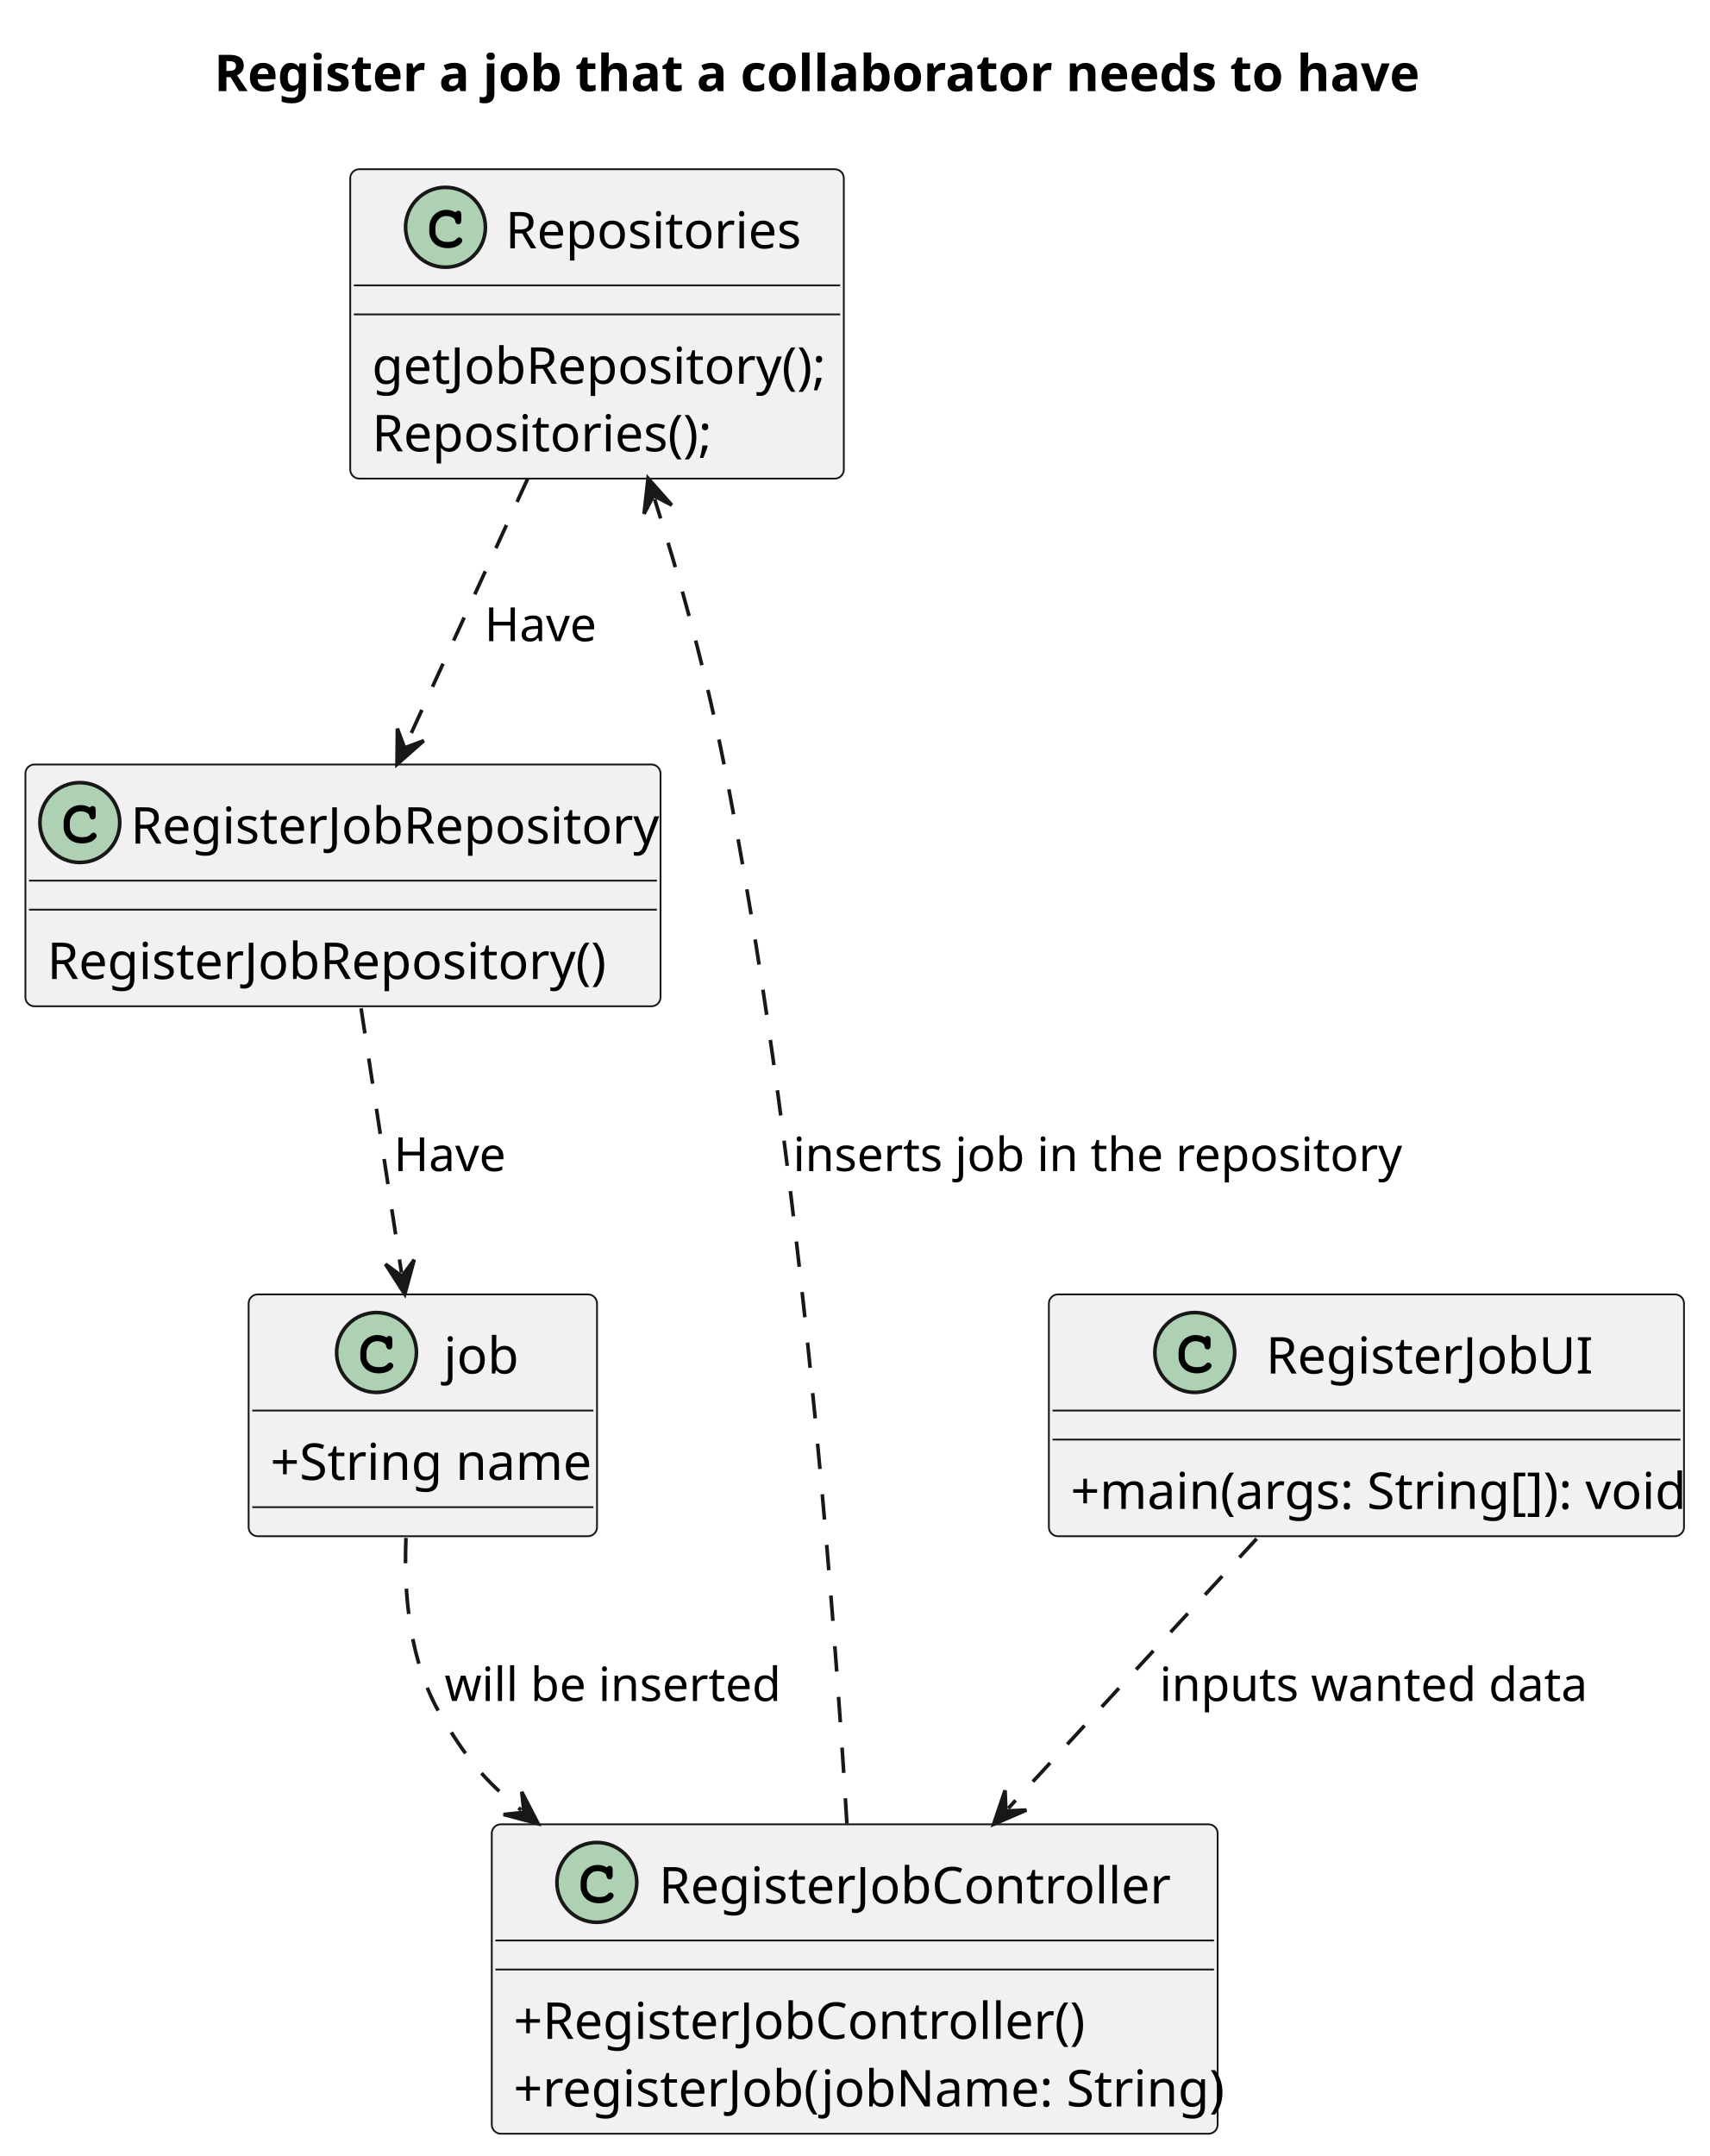
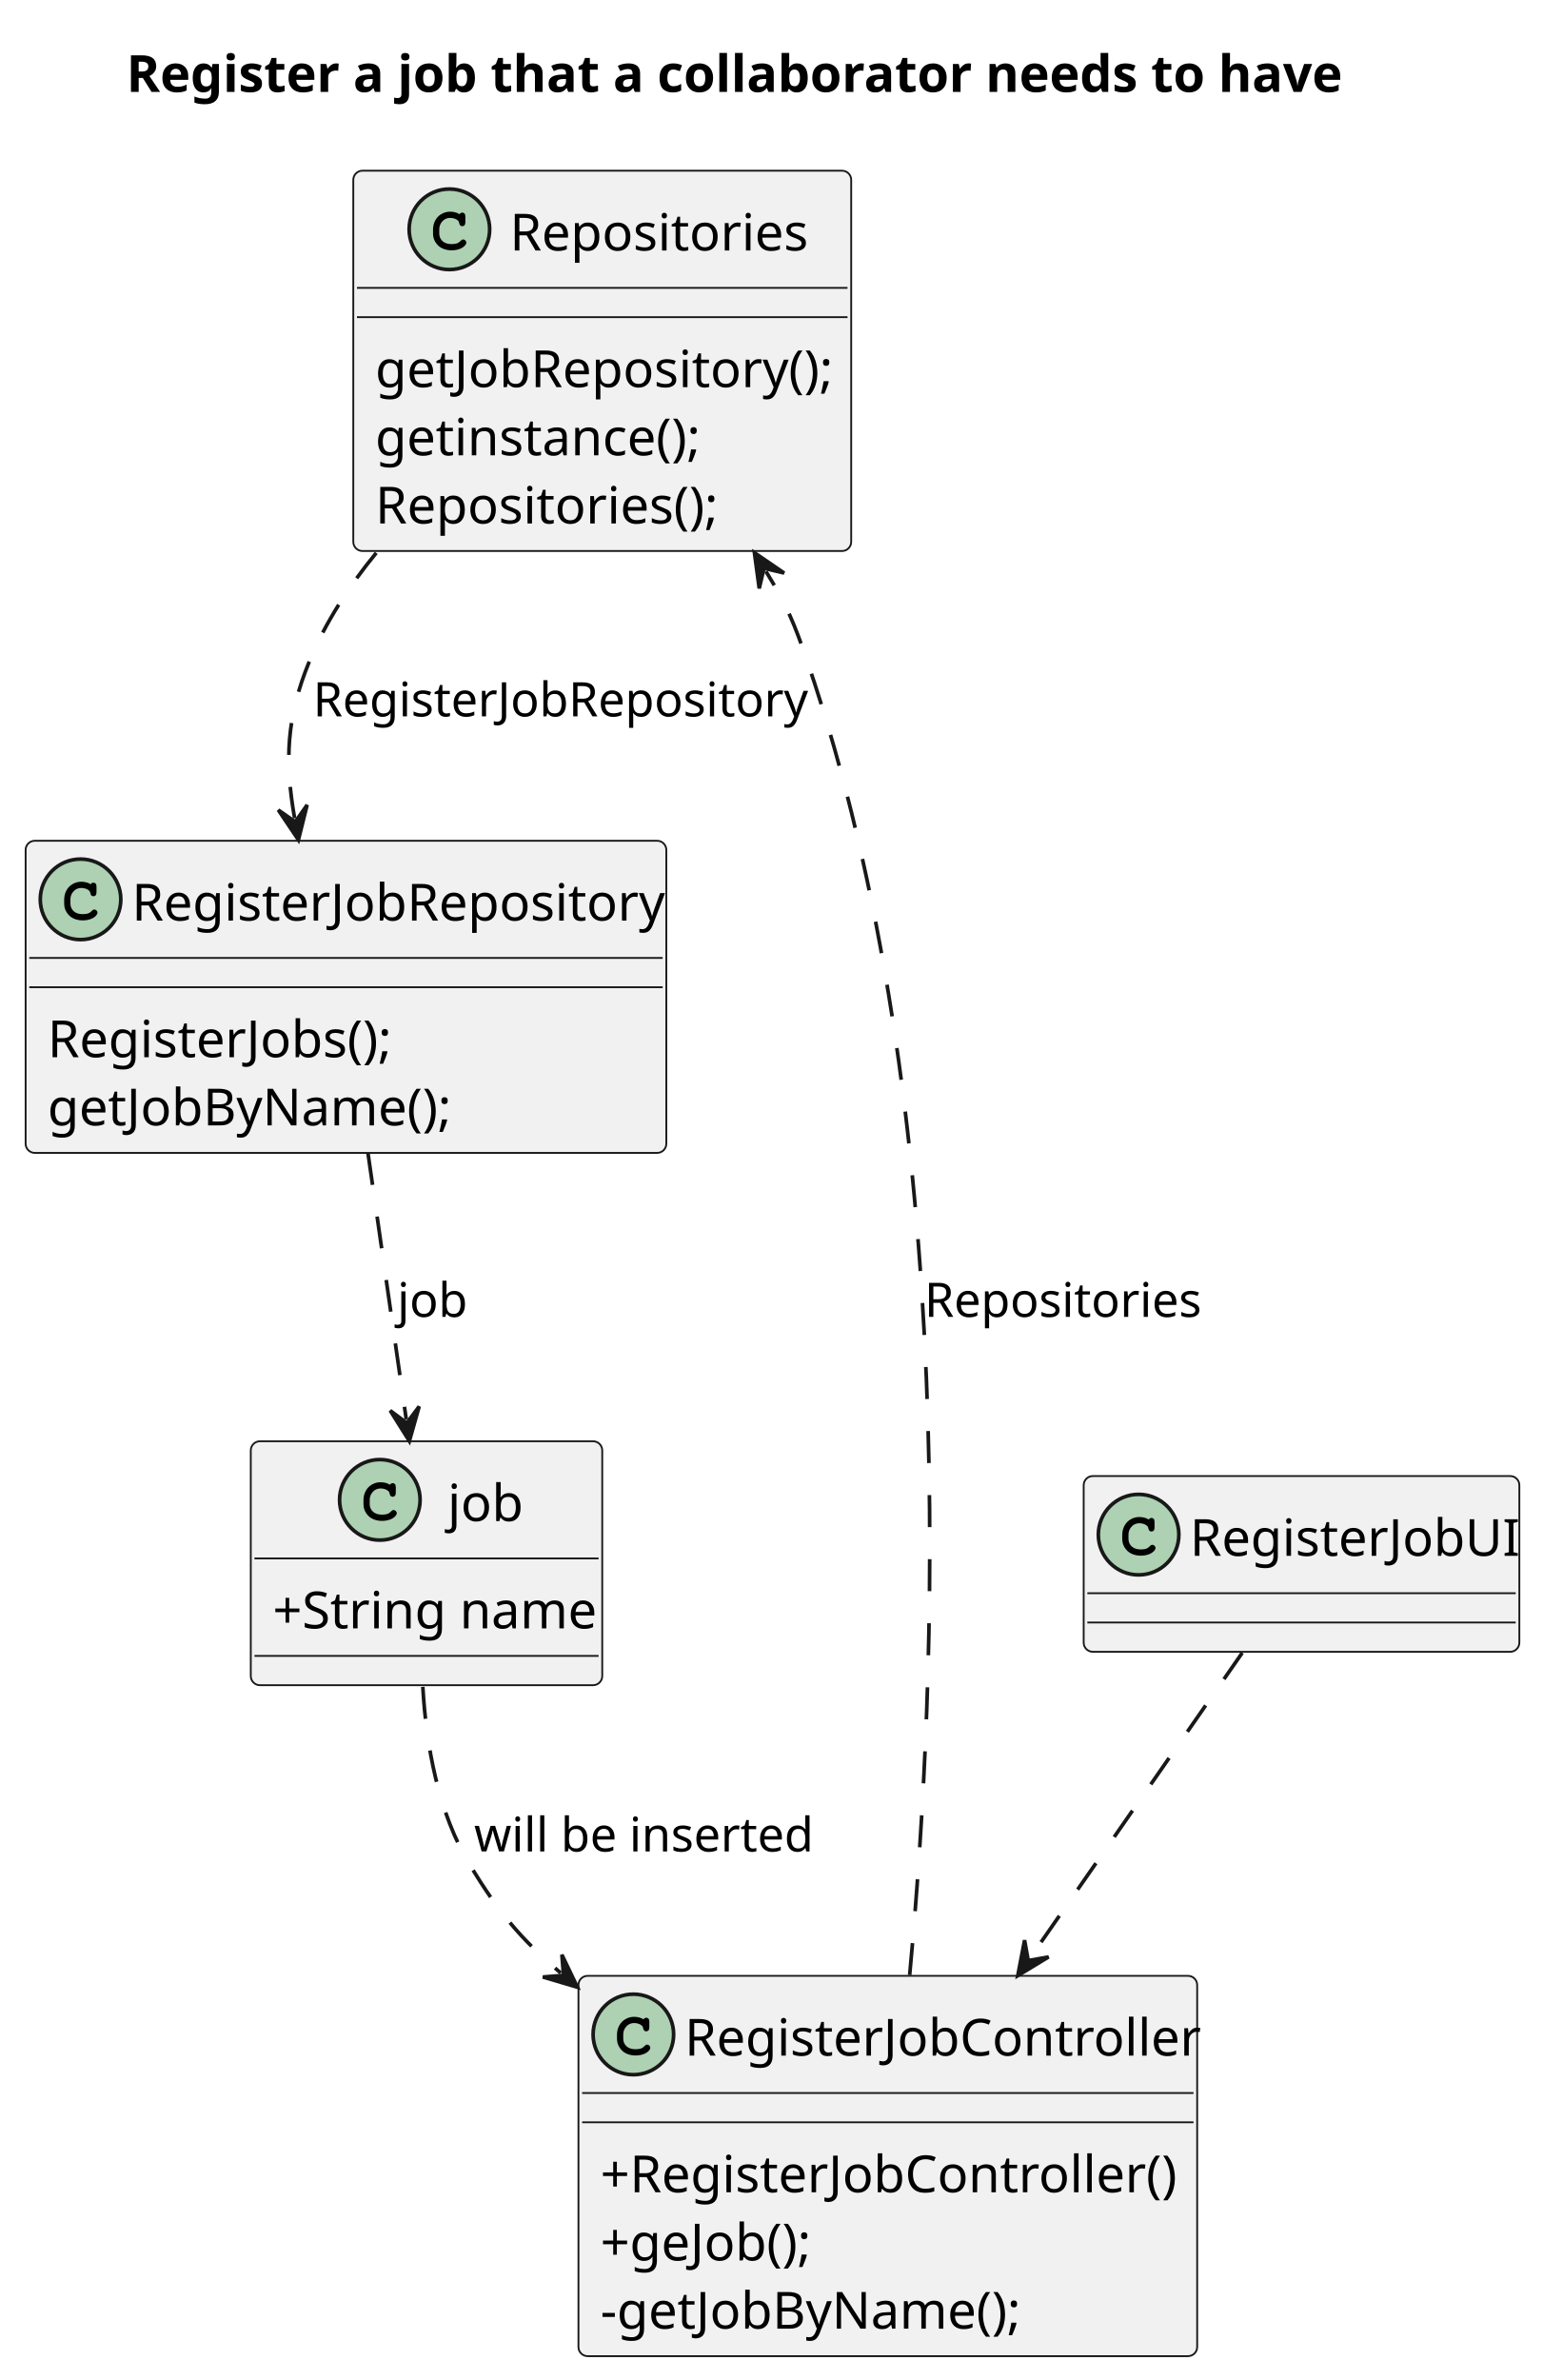
- <svg xmlns="http://www.w3.org/2000/svg" contentStyleType="text/css" height="594px" preserveAspectRatio="none" style="width:471px;height:594px;background:#FFFFFF;" version="1.1" viewBox="0 0 471 594" width="471px" zoomAndPan="magnify">
+ <svg xmlns="http://www.w3.org/2000/svg" contentStyleType="text/css" height="520px" preserveAspectRatio="none" style="width:337px;height:520px;background:#FFFFFF;" version="1.1" viewBox="0 0 337 520" width="337.6px" zoomAndPan="magnify">
  <defs />
  <g>
-     <text fill="#000000" font-family="sans-serif" font-size="14" font-weight="bold" lengthAdjust="spacing" textLength="339" x="59" y="25.107">Register a job  that a collaborator needs to have</text>
+     <text fill="#000000" font-family="sans-serif" font-size="11.2" font-weight="bold" lengthAdjust="spacing" textLength="271.2" x="27.6" y="20.086">Register a job  that a collaborator needs to have</text>
    <g id="elem_Repositories">
-       <rect codeLine="5" fill="#F1F1F1" height="85.242" id="Repositories" rx="2.5" ry="2.5" style="stroke:#181818;stroke-width:0.5;" width="136" x="96.5" y="46.621" />
-       <ellipse cx="122.75" cy="62.621" fill="#ADD1B2" rx="11" ry="11" style="stroke:#181818;stroke-width:1.0;" />
-       <path d="M125.516,58.496 Q125.672,58.277 125.859,58.168 Q126.047,58.059 126.266,58.059 Q126.641,58.059 126.875,58.324 Q127.109,58.574 127.109,59.184 L127.109,60.637 Q127.109,61.246 126.875,61.512 Q126.641,61.777 126.266,61.777 Q125.922,61.777 125.719,61.574 Q125.516,61.387 125.406,60.871 Q125.359,60.512 125.172,60.324 Q124.844,59.949 124.234,59.73 Q123.625,59.512 123,59.512 Q122.234,59.512 121.594,59.84 Q120.969,60.168 120.469,60.918 Q119.984,61.668 119.984,62.699 L119.984,63.793 Q119.984,65.027 120.875,65.856 Q121.766,66.668 123.359,66.668 Q124.297,66.668 124.953,66.418 Q125.344,66.262 125.766,65.824 Q126.031,65.559 126.172,65.481 Q126.328,65.402 126.531,65.402 Q126.859,65.402 127.109,65.668 Q127.375,65.918 127.375,66.262 Q127.375,66.606 127.031,67.012 Q126.531,67.59 125.734,67.918 Q124.656,68.371 123.359,68.371 Q121.844,68.371 120.641,67.746 Q119.656,67.246 118.969,66.184 Q118.281,65.106 118.281,63.824 L118.281,62.668 Q118.281,61.34 118.891,60.199 Q119.516,59.043 120.609,58.434 Q121.703,57.809 122.938,57.809 Q123.672,57.809 124.312,57.98 Q124.969,58.137 125.516,58.496 Z " fill="#000000" />
-       <text fill="#000000" font-family="sans-serif" font-size="14" lengthAdjust="spacing" textLength="79" x="139.25" y="68.418">Repositories</text>
-       <line style="stroke:#181818;stroke-width:0.5;" x1="97.5" x2="231.5" y1="78.621" y2="78.621" />
-       <line style="stroke:#181818;stroke-width:0.5;" x1="97.5" x2="231.5" y1="86.621" y2="86.621" />
-       <text fill="#000000" font-family="sans-serif" font-size="14" lengthAdjust="spacing" textLength="124" x="102.5" y="105.728">getJobRepository();</text>
-       <text fill="#000000" font-family="sans-serif" font-size="14" lengthAdjust="spacing" textLength="93" x="102.5" y="124.35">Repositories();</text>
+       <rect codeLine="5" fill="#F1F1F1" height="83.091" id="Repositories" rx="2" ry="2" style="stroke:#181818;stroke-width:0.4;" width="108.8" x="77.2" y="37.297" />
+       <ellipse cx="98.2" cy="50.097" fill="#ADD1B2" rx="8.8" ry="8.8" style="stroke:#181818;stroke-width:0.8;" />
+       <path d="M100.412,46.797 Q100.537,46.622 100.688,46.534 Q100.838,46.447 101.013,46.447 Q101.312,46.447 101.5,46.659 Q101.688,46.859 101.688,47.347 L101.688,48.509 Q101.688,48.997 101.5,49.209 Q101.312,49.422 101.013,49.422 Q100.737,49.422 100.575,49.259 Q100.412,49.109 100.325,48.697 Q100.287,48.409 100.138,48.259 Q99.875,47.959 99.388,47.784 Q98.9,47.609 98.4,47.609 Q97.787,47.609 97.275,47.872 Q96.775,48.134 96.375,48.734 Q95.987,49.334 95.987,50.159 L95.987,51.034 Q95.987,52.022 96.7,52.684 Q97.412,53.334 98.688,53.334 Q99.438,53.334 99.963,53.134 Q100.275,53.009 100.612,52.659 Q100.825,52.447 100.938,52.384 Q101.062,52.322 101.225,52.322 Q101.487,52.322 101.688,52.534 Q101.9,52.734 101.9,53.009 Q101.9,53.284 101.625,53.609 Q101.225,54.072 100.588,54.334 Q99.725,54.697 98.688,54.697 Q97.475,54.697 96.513,54.197 Q95.725,53.797 95.175,52.947 Q94.625,52.084 94.625,51.059 L94.625,50.134 Q94.625,49.072 95.112,48.159 Q95.612,47.234 96.487,46.747 Q97.362,46.247 98.35,46.247 Q98.938,46.247 99.45,46.384 Q99.975,46.509 100.412,46.797 Z " fill="#000000" />
+       <text fill="#000000" font-family="sans-serif" font-size="11.2" lengthAdjust="spacing" textLength="63.2" x="111.4" y="54.734">Repositories</text>
+       <line style="stroke:#181818;stroke-width:0.4;" x1="78" x2="185.2" y1="62.897" y2="62.897" />
+       <line style="stroke:#181818;stroke-width:0.4;" x1="78" x2="185.2" y1="69.297" y2="69.297" />
+       <text fill="#000000" font-family="sans-serif" font-size="11.2" lengthAdjust="spacing" textLength="99.2" x="82" y="84.583">getJobRepository();</text>
+       <text fill="#000000" font-family="sans-serif" font-size="11.2" lengthAdjust="spacing" textLength="69.6" x="82" y="99.48">getinstance();</text>
+       <text fill="#000000" font-family="sans-serif" font-size="11.2" lengthAdjust="spacing" textLength="74.4" x="82" y="114.377">Repositories();</text>
    </g>
    <g id="elem_RegisterJobController">
-       <rect codeLine="9" fill="#F1F1F1" height="85.242" id="RegisterJobController" rx="2.5" ry="2.5" style="stroke:#181818;stroke-width:0.5;" width="200" x="135.5" y="502.621" />
-       <ellipse cx="164.45" cy="518.621" fill="#ADD1B2" rx="11" ry="11" style="stroke:#181818;stroke-width:1.0;" />
-       <path d="M167.216,514.496 Q167.372,514.277 167.559,514.168 Q167.747,514.059 167.966,514.059 Q168.341,514.059 168.575,514.324 Q168.809,514.574 168.809,515.184 L168.809,516.637 Q168.809,517.246 168.575,517.512 Q168.341,517.777 167.966,517.777 Q167.622,517.777 167.419,517.574 Q167.216,517.387 167.106,516.871 Q167.059,516.512 166.872,516.324 Q166.544,515.949 165.934,515.731 Q165.325,515.512 164.7,515.512 Q163.934,515.512 163.294,515.84 Q162.669,516.168 162.169,516.918 Q161.684,517.668 161.684,518.699 L161.684,519.793 Q161.684,521.027 162.575,521.856 Q163.466,522.668 165.059,522.668 Q165.997,522.668 166.653,522.418 Q167.044,522.262 167.466,521.824 Q167.731,521.559 167.872,521.481 Q168.028,521.402 168.231,521.402 Q168.559,521.402 168.809,521.668 Q169.075,521.918 169.075,522.262 Q169.075,522.606 168.731,523.012 Q168.231,523.59 167.434,523.918 Q166.356,524.371 165.059,524.371 Q163.544,524.371 162.341,523.746 Q161.356,523.246 160.669,522.184 Q159.981,521.106 159.981,519.824 L159.981,518.668 Q159.981,517.34 160.591,516.199 Q161.216,515.043 162.309,514.434 Q163.403,513.809 164.637,513.809 Q165.372,513.809 166.012,513.981 Q166.669,514.137 167.216,514.496 Z " fill="#000000" />
-       <text fill="#000000" font-family="sans-serif" font-size="14" lengthAdjust="spacing" textLength="137" x="181.55" y="524.418">RegisterJobController</text>
-       <line style="stroke:#181818;stroke-width:0.5;" x1="136.5" x2="334.5" y1="534.621" y2="534.621" />
-       <line style="stroke:#181818;stroke-width:0.5;" x1="136.5" x2="334.5" y1="542.621" y2="542.621" />
-       <text fill="#000000" font-family="sans-serif" font-size="14" lengthAdjust="spacing" textLength="155" x="141.5" y="561.729">+RegisterJobController()</text>
-       <text fill="#000000" font-family="sans-serif" font-size="14" lengthAdjust="spacing" textLength="188" x="141.5" y="580.35">+registerJob(jobName: String)</text>
+       <rect codeLine="10" fill="#F1F1F1" height="83.091" id="RegisterJobController" rx="2" ry="2" style="stroke:#181818;stroke-width:0.4;" width="135.2" x="126.4" y="431.697" />
+       <ellipse cx="138.4" cy="444.497" fill="#ADD1B2" rx="8.8" ry="8.8" style="stroke:#181818;stroke-width:0.8;" />
+       <path d="M140.613,441.197 Q140.738,441.022 140.887,440.934 Q141.037,440.847 141.213,440.847 Q141.512,440.847 141.7,441.059 Q141.887,441.259 141.887,441.747 L141.887,442.909 Q141.887,443.397 141.7,443.609 Q141.512,443.822 141.213,443.822 Q140.938,443.822 140.775,443.659 Q140.613,443.509 140.525,443.097 Q140.488,442.809 140.338,442.659 Q140.075,442.359 139.588,442.184 Q139.1,442.009 138.6,442.009 Q137.988,442.009 137.475,442.272 Q136.975,442.534 136.575,443.134 Q136.188,443.734 136.188,444.559 L136.188,445.434 Q136.188,446.422 136.9,447.084 Q137.613,447.734 138.887,447.734 Q139.637,447.734 140.162,447.534 Q140.475,447.409 140.812,447.059 Q141.025,446.847 141.137,446.784 Q141.262,446.722 141.425,446.722 Q141.688,446.722 141.887,446.934 Q142.1,447.134 142.1,447.409 Q142.1,447.684 141.825,448.009 Q141.425,448.472 140.787,448.734 Q139.925,449.097 138.887,449.097 Q137.675,449.097 136.713,448.597 Q135.925,448.197 135.375,447.347 Q134.825,446.484 134.825,445.459 L134.825,444.534 Q134.825,443.472 135.312,442.559 Q135.812,441.634 136.688,441.147 Q137.562,440.647 138.55,440.647 Q139.137,440.647 139.65,440.784 Q140.175,440.909 140.613,441.197 Z " fill="#000000" />
+       <text fill="#000000" font-family="sans-serif" font-size="11.2" lengthAdjust="spacing" textLength="109.6" x="149.6" y="449.134">RegisterJobController</text>
+       <line style="stroke:#181818;stroke-width:0.4;" x1="127.2" x2="260.8" y1="457.297" y2="457.297" />
+       <line style="stroke:#181818;stroke-width:0.4;" x1="127.2" x2="260.8" y1="463.697" y2="463.697" />
+       <text fill="#000000" font-family="sans-serif" font-size="11.2" lengthAdjust="spacing" textLength="124" x="131.2" y="478.983">+RegisterJobController()</text>
+       <text fill="#000000" font-family="sans-serif" font-size="11.2" lengthAdjust="spacing" textLength="48" x="131.2" y="493.88">+geJob();</text>
+       <text fill="#000000" font-family="sans-serif" font-size="11.2" lengthAdjust="spacing" textLength="90.4" x="131.2" y="508.777">-getJobByName();</text>
    </g>
    <g id="elem_RegisterJobUI">
-       <rect codeLine="15" fill="#F1F1F1" height="66.621" id="RegisterJobUI" rx="2.5" ry="2.5" style="stroke:#181818;stroke-width:0.5;" width="175" x="289" y="356.621" />
-       <ellipse cx="329.2" cy="372.621" fill="#ADD1B2" rx="11" ry="11" style="stroke:#181818;stroke-width:1.0;" />
-       <path d="M331.966,368.496 Q332.122,368.277 332.309,368.168 Q332.497,368.059 332.716,368.059 Q333.091,368.059 333.325,368.324 Q333.559,368.574 333.559,369.184 L333.559,370.637 Q333.559,371.246 333.325,371.512 Q333.091,371.777 332.716,371.777 Q332.372,371.777 332.169,371.574 Q331.966,371.387 331.856,370.871 Q331.809,370.512 331.622,370.324 Q331.294,369.949 330.684,369.731 Q330.075,369.512 329.45,369.512 Q328.684,369.512 328.044,369.84 Q327.419,370.168 326.919,370.918 Q326.434,371.668 326.434,372.699 L326.434,373.793 Q326.434,375.027 327.325,375.856 Q328.216,376.668 329.809,376.668 Q330.747,376.668 331.403,376.418 Q331.794,376.262 332.216,375.824 Q332.481,375.559 332.622,375.481 Q332.778,375.402 332.981,375.402 Q333.309,375.402 333.559,375.668 Q333.825,375.918 333.825,376.262 Q333.825,376.606 333.481,377.012 Q332.981,377.59 332.184,377.918 Q331.106,378.371 329.809,378.371 Q328.294,378.371 327.091,377.746 Q326.106,377.246 325.419,376.184 Q324.731,375.106 324.731,373.824 L324.731,372.668 Q324.731,371.34 325.341,370.199 Q325.966,369.043 327.059,368.434 Q328.153,367.809 329.387,367.809 Q330.122,367.809 330.762,367.981 Q331.419,368.137 331.966,368.496 Z " fill="#000000" />
-       <text fill="#000000" font-family="sans-serif" font-size="14" lengthAdjust="spacing" textLength="87" x="348.8" y="378.418">RegisterJobUI</text>
-       <line style="stroke:#181818;stroke-width:0.5;" x1="290" x2="463" y1="388.621" y2="388.621" />
-       <line style="stroke:#181818;stroke-width:0.5;" x1="290" x2="463" y1="396.621" y2="396.621" />
-       <text fill="#000000" font-family="sans-serif" font-size="14" lengthAdjust="spacing" textLength="163" x="295" y="415.728">+main(args: String[]): void</text>
+       <rect codeLine="18" fill="#F1F1F1" height="38.4" id="RegisterJobUI" rx="2" ry="2" style="stroke:#181818;stroke-width:0.4;" width="95.2" x="236.8" y="322.497" />
+       <ellipse cx="248.8" cy="335.297" fill="#ADD1B2" rx="8.8" ry="8.8" style="stroke:#181818;stroke-width:0.8;" />
+       <path d="M251.012,331.997 Q251.137,331.822 251.287,331.734 Q251.438,331.647 251.613,331.647 Q251.912,331.647 252.1,331.859 Q252.287,332.059 252.287,332.547 L252.287,333.709 Q252.287,334.197 252.1,334.409 Q251.912,334.622 251.613,334.622 Q251.338,334.622 251.175,334.459 Q251.012,334.309 250.925,333.897 Q250.887,333.609 250.738,333.459 Q250.475,333.159 249.988,332.984 Q249.5,332.809 249,332.809 Q248.387,332.809 247.875,333.072 Q247.375,333.334 246.975,333.934 Q246.588,334.534 246.588,335.359 L246.588,336.234 Q246.588,337.222 247.3,337.884 Q248.012,338.534 249.287,338.534 Q250.037,338.534 250.562,338.334 Q250.875,338.209 251.213,337.859 Q251.425,337.647 251.537,337.584 Q251.662,337.522 251.825,337.522 Q252.088,337.522 252.287,337.734 Q252.5,337.934 252.5,338.209 Q252.5,338.484 252.225,338.809 Q251.825,339.272 251.188,339.534 Q250.325,339.897 249.287,339.897 Q248.075,339.897 247.113,339.397 Q246.325,338.997 245.775,338.147 Q245.225,337.284 245.225,336.259 L245.225,335.334 Q245.225,334.272 245.713,333.359 Q246.213,332.434 247.088,331.947 Q247.963,331.447 248.95,331.447 Q249.537,331.447 250.05,331.584 Q250.575,331.709 251.012,331.997 Z " fill="#000000" />
+       <text fill="#000000" font-family="sans-serif" font-size="11.2" lengthAdjust="spacing" textLength="69.6" x="260" y="339.934">RegisterJobUI</text>
+       <line style="stroke:#181818;stroke-width:0.4;" x1="237.6" x2="331.2" y1="348.097" y2="348.097" />
+       <line style="stroke:#181818;stroke-width:0.4;" x1="237.6" x2="331.2" y1="354.497" y2="354.497" />
    </g>
    <g id="elem_RegisterJobRepository">
-       <rect codeLine="19" fill="#F1F1F1" height="66.621" id="RegisterJobRepository" rx="2.5" ry="2.5" style="stroke:#181818;stroke-width:0.5;" width="175" x="7" y="210.621" />
-       <ellipse cx="22" cy="226.621" fill="#ADD1B2" rx="11" ry="11" style="stroke:#181818;stroke-width:1.0;" />
-       <path d="M24.766,222.496 Q24.922,222.277 25.109,222.168 Q25.297,222.059 25.516,222.059 Q25.891,222.059 26.125,222.324 Q26.359,222.574 26.359,223.184 L26.359,224.637 Q26.359,225.246 26.125,225.512 Q25.891,225.777 25.516,225.777 Q25.172,225.777 24.969,225.574 Q24.766,225.387 24.656,224.871 Q24.609,224.512 24.422,224.324 Q24.094,223.949 23.484,223.731 Q22.875,223.512 22.25,223.512 Q21.484,223.512 20.844,223.84 Q20.219,224.168 19.719,224.918 Q19.234,225.668 19.234,226.699 L19.234,227.793 Q19.234,229.027 20.125,229.856 Q21.016,230.668 22.609,230.668 Q23.547,230.668 24.203,230.418 Q24.594,230.262 25.016,229.824 Q25.281,229.559 25.422,229.481 Q25.578,229.402 25.781,229.402 Q26.109,229.402 26.359,229.668 Q26.625,229.918 26.625,230.262 Q26.625,230.606 26.281,231.012 Q25.781,231.59 24.984,231.918 Q23.906,232.371 22.609,232.371 Q21.094,232.371 19.891,231.746 Q18.906,231.246 18.219,230.184 Q17.531,229.106 17.531,227.824 L17.531,226.668 Q17.531,225.34 18.141,224.199 Q18.766,223.043 19.859,222.434 Q20.953,221.809 22.188,221.809 Q22.922,221.809 23.562,221.981 Q24.219,222.137 24.766,222.496 Z " fill="#000000" />
-       <text fill="#000000" font-family="sans-serif" font-size="14" lengthAdjust="spacing" textLength="143" x="36" y="232.418">RegisterJobRepository</text>
-       <line style="stroke:#181818;stroke-width:0.5;" x1="8" x2="181" y1="242.621" y2="242.621" />
-       <line style="stroke:#181818;stroke-width:0.5;" x1="8" x2="181" y1="250.621" y2="250.621" />
-       <text fill="#000000" font-family="sans-serif" font-size="14" lengthAdjust="spacing" textLength="153" x="13" y="269.728">RegisterJobRepository()</text>
+       <rect codeLine="22" fill="#F1F1F1" height="68.194" id="RegisterJobRepository" rx="2" ry="2" style="stroke:#181818;stroke-width:0.4;" width="140" x="5.6" y="183.697" />
+       <ellipse cx="17.6" cy="196.497" fill="#ADD1B2" rx="8.8" ry="8.8" style="stroke:#181818;stroke-width:0.8;" />
+       <path d="M19.812,193.197 Q19.938,193.022 20.087,192.934 Q20.238,192.847 20.413,192.847 Q20.712,192.847 20.9,193.059 Q21.087,193.259 21.087,193.747 L21.087,194.909 Q21.087,195.397 20.9,195.609 Q20.712,195.822 20.413,195.822 Q20.137,195.822 19.975,195.659 Q19.812,195.509 19.725,195.097 Q19.688,194.809 19.538,194.659 Q19.275,194.359 18.788,194.184 Q18.3,194.009 17.8,194.009 Q17.188,194.009 16.675,194.272 Q16.175,194.534 15.775,195.134 Q15.387,195.734 15.387,196.559 L15.387,197.434 Q15.387,198.422 16.1,199.084 Q16.812,199.734 18.087,199.734 Q18.837,199.734 19.363,199.534 Q19.675,199.409 20.012,199.059 Q20.225,198.847 20.337,198.784 Q20.462,198.722 20.625,198.722 Q20.887,198.722 21.087,198.934 Q21.3,199.134 21.3,199.409 Q21.3,199.684 21.025,200.009 Q20.625,200.472 19.988,200.734 Q19.125,201.097 18.087,201.097 Q16.875,201.097 15.912,200.597 Q15.125,200.197 14.575,199.347 Q14.025,198.484 14.025,197.459 L14.025,196.534 Q14.025,195.472 14.512,194.559 Q15.012,193.634 15.887,193.147 Q16.762,192.647 17.75,192.647 Q18.337,192.647 18.85,192.784 Q19.375,192.909 19.812,193.197 Z " fill="#000000" />
+       <text fill="#000000" font-family="sans-serif" font-size="11.2" lengthAdjust="spacing" textLength="114.4" x="28.8" y="201.134">RegisterJobRepository</text>
+       <line style="stroke:#181818;stroke-width:0.4;" x1="6.4" x2="144.8" y1="209.297" y2="209.297" />
+       <line style="stroke:#181818;stroke-width:0.4;" x1="6.4" x2="144.8" y1="215.697" y2="215.697" />
+       <text fill="#000000" font-family="sans-serif" font-size="11.2" lengthAdjust="spacing" textLength="76.8" x="10.4" y="230.983">RegisterJobs();</text>
+       <text fill="#000000" font-family="sans-serif" font-size="11.2" lengthAdjust="spacing" textLength="86.4" x="10.4" y="245.88">getJobByName();</text>
    </g>
    <g id="elem_job">
-       <rect codeLine="22" fill="#F1F1F1" height="66.621" id="job" rx="2.5" ry="2.5" style="stroke:#181818;stroke-width:0.5;" width="96" x="68.5" y="356.621" />
-       <ellipse cx="103.75" cy="372.621" fill="#ADD1B2" rx="11" ry="11" style="stroke:#181818;stroke-width:1.0;" />
-       <path d="M106.516,368.496 Q106.672,368.277 106.859,368.168 Q107.047,368.059 107.266,368.059 Q107.641,368.059 107.875,368.324 Q108.109,368.574 108.109,369.184 L108.109,370.637 Q108.109,371.246 107.875,371.512 Q107.641,371.777 107.266,371.777 Q106.922,371.777 106.719,371.574 Q106.516,371.387 106.406,370.871 Q106.359,370.512 106.172,370.324 Q105.844,369.949 105.234,369.731 Q104.625,369.512 104,369.512 Q103.234,369.512 102.594,369.84 Q101.969,370.168 101.469,370.918 Q100.984,371.668 100.984,372.699 L100.984,373.793 Q100.984,375.027 101.875,375.856 Q102.766,376.668 104.359,376.668 Q105.297,376.668 105.953,376.418 Q106.344,376.262 106.766,375.824 Q107.031,375.559 107.172,375.481 Q107.328,375.402 107.531,375.402 Q107.859,375.402 108.109,375.668 Q108.375,375.918 108.375,376.262 Q108.375,376.606 108.031,377.012 Q107.531,377.59 106.734,377.918 Q105.656,378.371 104.359,378.371 Q102.844,378.371 101.641,377.746 Q100.656,377.246 99.969,376.184 Q99.281,375.106 99.281,373.824 L99.281,372.668 Q99.281,371.34 99.891,370.199 Q100.516,369.043 101.609,368.434 Q102.703,367.809 103.938,367.809 Q104.672,367.809 105.312,367.981 Q105.969,368.137 106.516,368.496 Z " fill="#000000" />
-       <text fill="#000000" font-family="sans-serif" font-size="14" lengthAdjust="spacing" textLength="19" x="122.25" y="378.418">job</text>
-       <line style="stroke:#181818;stroke-width:0.5;" x1="69.5" x2="163.5" y1="388.621" y2="388.621" />
-       <text fill="#000000" font-family="sans-serif" font-size="14" lengthAdjust="spacing" textLength="84" x="74.5" y="407.728">+String name</text>
-       <line style="stroke:#181818;stroke-width:0.5;" x1="69.5" x2="163.5" y1="415.242" y2="415.242" />
+       <rect codeLine="26" fill="#F1F1F1" height="53.297" id="job" rx="2" ry="2" style="stroke:#181818;stroke-width:0.4;" width="76.8" x="54.8" y="314.897" />
+       <ellipse cx="83" cy="327.697" fill="#ADD1B2" rx="8.8" ry="8.8" style="stroke:#181818;stroke-width:0.8;" />
+       <path d="M85.213,324.397 Q85.338,324.222 85.487,324.134 Q85.638,324.047 85.812,324.047 Q86.112,324.047 86.3,324.259 Q86.487,324.459 86.487,324.947 L86.487,326.109 Q86.487,326.597 86.3,326.809 Q86.112,327.022 85.812,327.022 Q85.537,327.022 85.375,326.859 Q85.213,326.709 85.125,326.297 Q85.088,326.009 84.938,325.859 Q84.675,325.559 84.188,325.384 Q83.7,325.209 83.2,325.209 Q82.588,325.209 82.075,325.472 Q81.575,325.734 81.175,326.334 Q80.787,326.934 80.787,327.759 L80.787,328.634 Q80.787,329.622 81.5,330.284 Q82.213,330.934 83.487,330.934 Q84.237,330.934 84.763,330.734 Q85.075,330.609 85.412,330.259 Q85.625,330.047 85.737,329.984 Q85.862,329.922 86.025,329.922 Q86.287,329.922 86.487,330.134 Q86.7,330.334 86.7,330.609 Q86.7,330.884 86.425,331.209 Q86.025,331.672 85.388,331.934 Q84.525,332.297 83.487,332.297 Q82.275,332.297 81.312,331.797 Q80.525,331.397 79.975,330.547 Q79.425,329.684 79.425,328.659 L79.425,327.734 Q79.425,326.672 79.912,325.759 Q80.412,324.834 81.287,324.347 Q82.162,323.847 83.15,323.847 Q83.737,323.847 84.25,323.984 Q84.775,324.109 85.213,324.397 Z " fill="#000000" />
+       <text fill="#000000" font-family="sans-serif" font-size="11.2" lengthAdjust="spacing" textLength="15.2" x="97.8" y="332.334">job</text>
+       <line style="stroke:#181818;stroke-width:0.4;" x1="55.6" x2="130.8" y1="340.497" y2="340.497" />
+       <text fill="#000000" font-family="sans-serif" font-size="11.2" lengthAdjust="spacing" textLength="67.2" x="59.6" y="355.783">+String name</text>
+       <line style="stroke:#181818;stroke-width:0.4;" x1="55.6" x2="130.8" y1="361.794" y2="361.794" />
    </g>
    <g id="link_RegisterJobUI_RegisterJobController">
-       <path codeLine="27" d="M346.25,423.941 C325.05,446.951 300.616,473.469 277.836,498.189 " fill="none" id="RegisterJobUI-to-RegisterJobController" style="stroke:#181818;stroke-width:1.0;stroke-dasharray:7.0,7.0;" />
-       <polygon fill="#181818" points="273.77,502.601,282.81,498.693,277.158,498.924,276.928,493.272,273.77,502.601" style="stroke:#181818;stroke-width:1.0;" />
-       <text fill="#000000" font-family="sans-serif" font-size="13" lengthAdjust="spacing" textLength="109" x="319.5" y="468.649">inputs wanted data</text>
+       <path codeLine="31" d="M271.448,361.121 C258.704,379.449 241.573,404.093 225.142,427.709 " fill="none" id="RegisterJobUI-to-RegisterJobController" style="stroke:#181818;stroke-width:0.8;stroke-dasharray:7.0,7.0;" />
+       <polygon fill="#181818" points="222.4,431.649,229.139,427.566,224.685,428.365,223.886,423.911,222.4,431.649" style="stroke:#181818;stroke-width:0.8;" />
    </g>
    <g id="link_RegisterJobController_Repositories">
-       <path codeLine="28" d="M233.35,502.431 C229.55,438.951 220.02,314.461 199.5,210.621 C194.24,184.011 187.626,160.503 180.366,137.503 " fill="none" id="RegisterJobController-to-Repositories" style="stroke:#181818;stroke-width:1.0;stroke-dasharray:7.0,7.0;" />
-       <polygon fill="#181818" points="178.56,131.781,177.455,141.568,180.065,136.549,185.084,139.16,178.56,131.781" style="stroke:#181818;stroke-width:1.0;" />
-       <text fill="#000000" font-family="sans-serif" font-size="13" lengthAdjust="spacing" textLength="157" x="218.5" y="322.649">inserts job in the repository</text>
+       <path codeLine="32" d="M198.776,431.521 C204.656,368.081 210.096,243.113 176.4,144.497 C173.616,136.345 172.007,132.367 167.367,124.839 " fill="none" id="RegisterJobController-to-Repositories" style="stroke:#181818;stroke-width:0.8;stroke-dasharray:7.0,7.0;" />
+       <polygon fill="#181818" points="164.848,120.753,165.902,128.561,166.947,124.158,171.35,125.203,164.848,120.753" style="stroke:#181818;stroke-width:0.8;" />
+       <text fill="#000000" font-family="sans-serif" font-size="10.4" lengthAdjust="spacing" textLength="57.6" x="202" y="287.719">Repositories</text>
    </g>
    <g id="link_Repositories_RegisterJobRepository">
-       <path codeLine="29" d="M145.37,131.931 C134.04,156.701 122.386,182.175 111.886,205.125 " fill="none" id="Repositories-to-RegisterJobRepository" style="stroke:#181818;stroke-width:1.0;stroke-dasharray:7.0,7.0;" />
-       <polygon fill="#181818" points="109.39,210.581,116.772,204.061,111.47,206.034,109.497,200.733,109.39,210.581" style="stroke:#181818;stroke-width:1.0;" />
-       <text fill="#000000" font-family="sans-serif" font-size="13" lengthAdjust="spacing" textLength="28" x="133.5" y="176.649">Have</text>
+       <path codeLine="33" d="M82.216,120.801 C76.272,128.049 71.08,136.017 67.6,144.497 C62.608,156.665 62.161,166.169 64.377,178.777 " fill="none" id="Repositories-to-RegisterJobRepository" style="stroke:#181818;stroke-width:0.8;stroke-dasharray:7.0,7.0;" />
+       <polygon fill="#181818" points="65.208,183.505,67.113,175.86,64.516,179.565,60.81,176.968,65.208,183.505" style="stroke:#181818;stroke-width:0.8;" />
+       <text fill="#000000" font-family="sans-serif" font-size="10.4" lengthAdjust="spacing" textLength="104" x="68.4" y="156.519">RegisterJobRepository</text>
    </g>
    <g id="link_RegisterJobRepository_job">
-       <path codeLine="30" d="M99.49,277.801 C103.09,301.361 107.023,327.11 110.623,350.64 " fill="none" id="RegisterJobRepository-to-job" style="stroke:#181818;stroke-width:1.0;stroke-dasharray:7.0,7.0;" />
-       <polygon fill="#181818" points="111.53,356.571,114.123,347.07,110.774,351.629,106.215,348.28,111.53,356.571" style="stroke:#181818;stroke-width:1.0;" />
-       <text fill="#000000" font-family="sans-serif" font-size="13" lengthAdjust="spacing" textLength="28" x="108.5" y="322.649">Have</text>
+       <path codeLine="34" d="M80.408,251.945 C83.256,271.761 86.133,291.754 88.773,310.114 " fill="none" id="RegisterJobRepository-to-job" style="stroke:#181818;stroke-width:0.8;stroke-dasharray:7.0,7.0;" />
+       <polygon fill="#181818" points="89.456,314.865,91.599,307.283,88.887,310.906,85.264,308.194,89.456,314.865" style="stroke:#181818;stroke-width:0.8;" />
+       <text fill="#000000" font-family="sans-serif" font-size="10.4" lengthAdjust="spacing" textLength="13.6" x="86.8" y="287.719">job</text>
    </g>
    <g id="link_job_RegisterJobController">
-       <path codeLine="31" d="M111.86,423.701 C111.2,439.491 112.89,458.121 121.5,472.621 C128.3,484.071 133.041,490.205 143.591,498.675 " fill="none" id="job-to-RegisterJobController" style="stroke:#181818;stroke-width:1.0;stroke-dasharray:7.0,7.0;" />
-       <polygon fill="#181818" points="148.27,502.431,143.756,493.678,144.371,499.301,138.748,499.916,148.27,502.431" style="stroke:#181818;stroke-width:1.0;" />
-       <text fill="#000000" font-family="sans-serif" font-size="13" lengthAdjust="spacing" textLength="86" x="122.5" y="468.649">will be inserted</text>
+       <path codeLine="35" d="M92.392,368.553 C93.112,381.185 95.688,396.089 102.8,407.697 C108.888,417.633 113.474,423.361 122.53,431.073 " fill="none" id="job-to-RegisterJobController" style="stroke:#181818;stroke-width:0.8;stroke-dasharray:7.0,7.0;" />
+       <polygon fill="#181818" points="126.184,434.185,122.777,427.08,123.139,431.591,118.628,431.953,126.184,434.185" style="stroke:#181818;stroke-width:0.8;" />
+       <text fill="#000000" font-family="sans-serif" font-size="10.4" lengthAdjust="spacing" textLength="68.8" x="103.6" y="404.519">will be inserted</text>
    </g>
  </g>
</svg>
